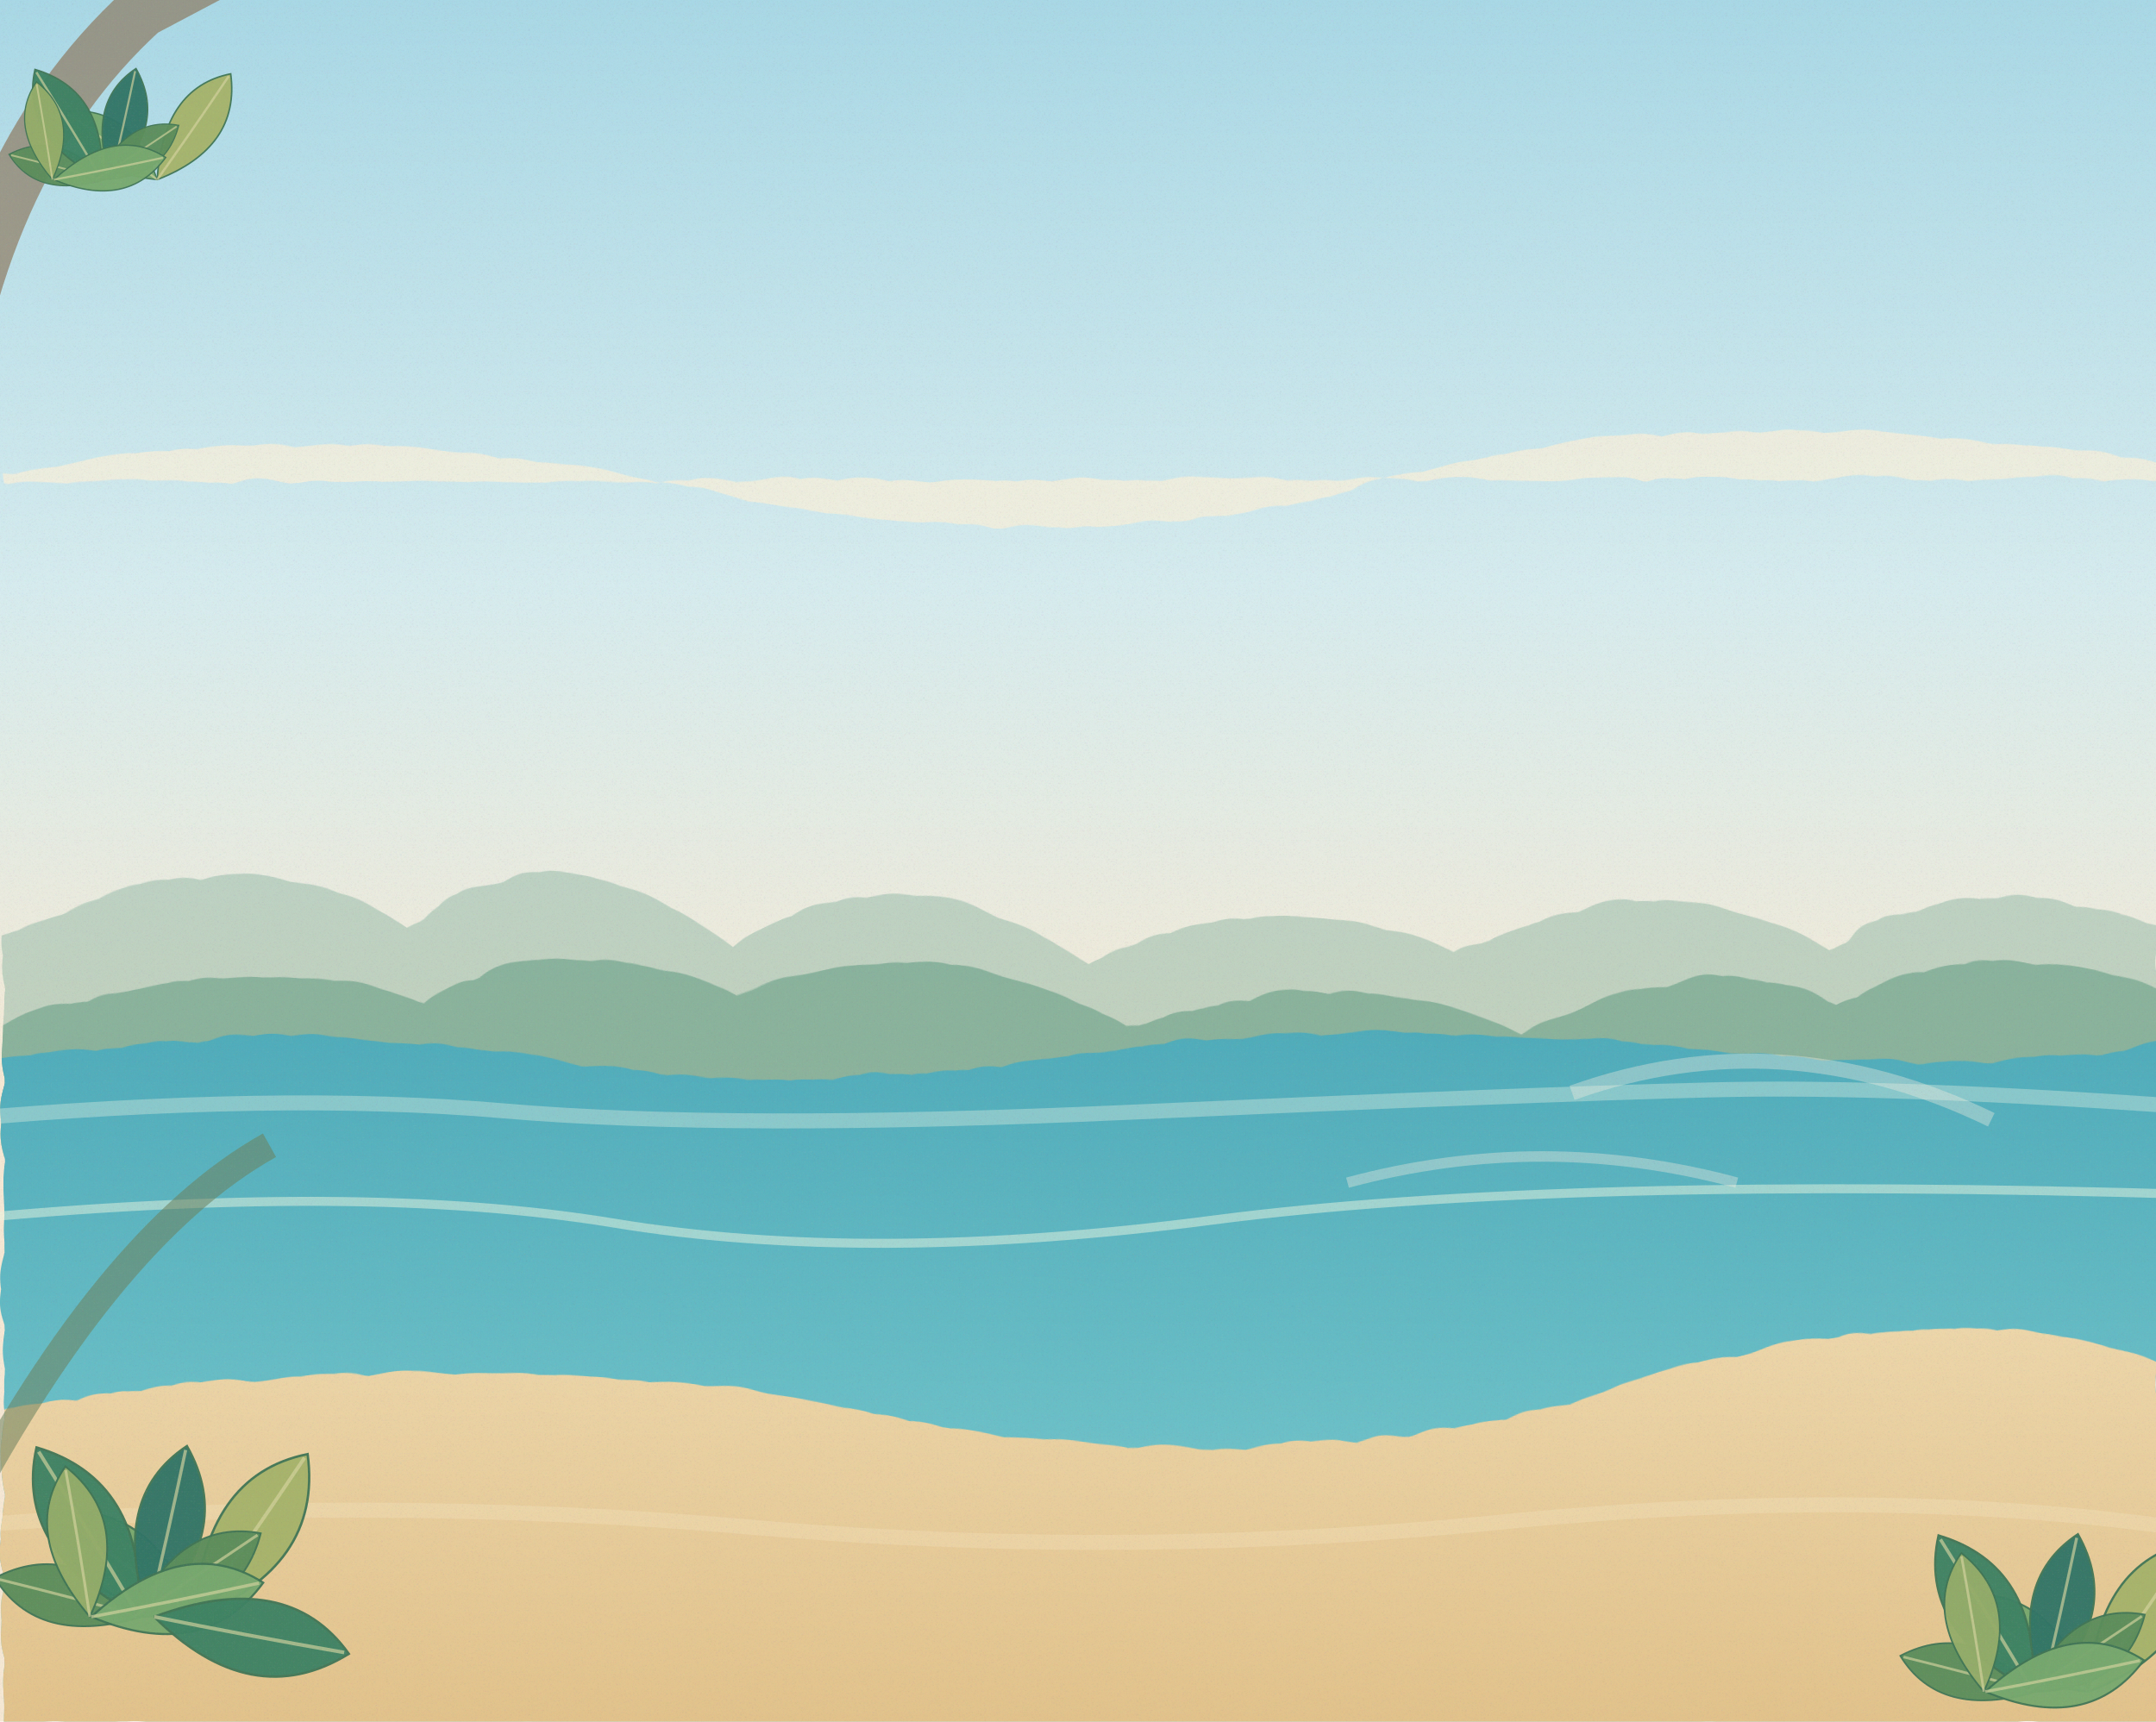
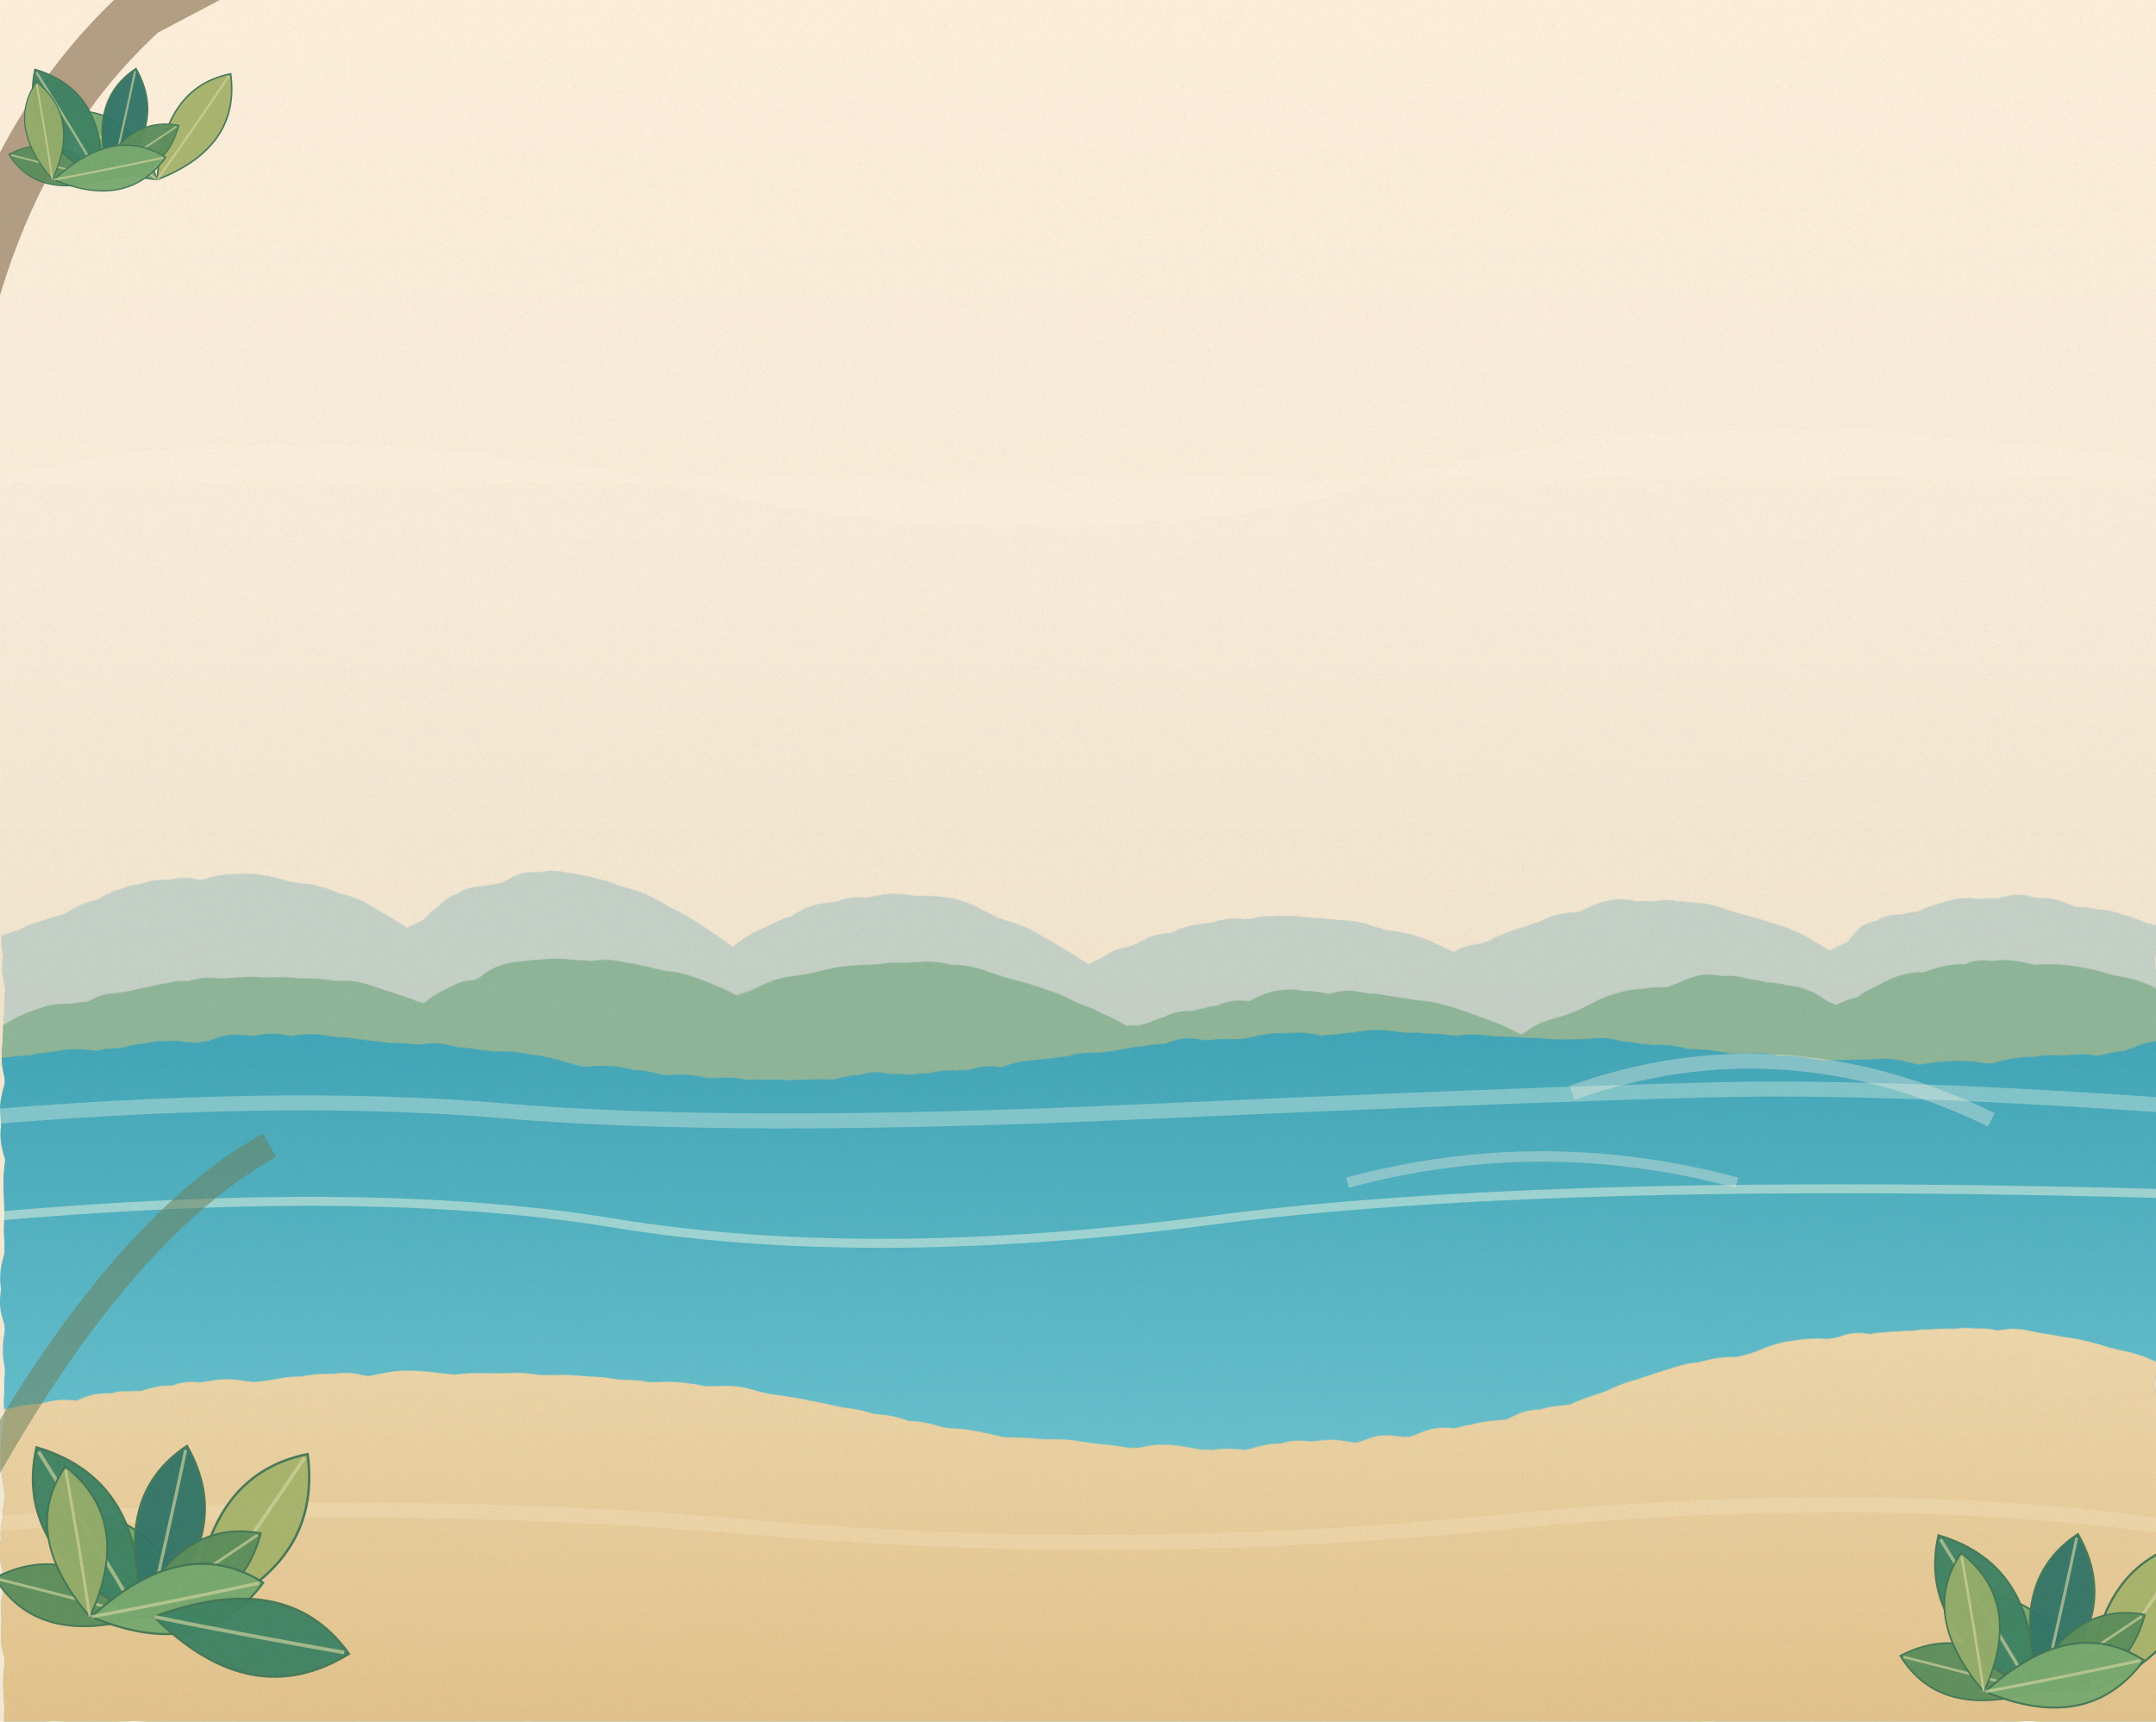
<svg xmlns="http://www.w3.org/2000/svg" viewBox="0 0 1440 1150" preserveAspectRatio="xMidYMid slice">
  <rect width="1440" height="1150" fill="#f7e9d5" />
  <path d="M0 0H1440V713H0Z" fill="url(#sky)" />
  <defs>
    <linearGradient id="sky" x2="0" y2="1">
-       <stop stop-color="#a9d9e7" />
-       <stop offset=".55" stop-color="#d7edf0" />
-       <stop offset="1" stop-color="#f6ecd7" />
+       <stop stop-color="#fff0db" />
+       <stop offset=".55" stop-color="#f9edd9" />
+       <stop offset="1" stop-color="#f2e4cc" />
    </linearGradient>
    <linearGradient id="water" x2="0" y2="1">
-       <stop stop-color="#4eacbb" />
-       <stop offset=".48" stop-color="#6ac0c8" />
+       <stop stop-color="#3fa5b7" />
+       <stop offset=".48" stop-color="#64bfcc" />
      <stop offset="1" stop-color="#b5d5c4" />
    </linearGradient>
    <linearGradient id="sand" x2="0" y2="1">
      <stop stop-color="#eed7aa" />
      <stop offset="1" stop-color="#dfbc80" />
    </linearGradient>
    <filter id="rough" x="-3%" y="-3%" width="106%" height="106%">
      <feTurbulence baseFrequency=".018" numOctaves="2" seed="8" result="n" />
      <feDisplacementMap in="SourceGraphic" in2="n" scale="7" />
    </filter>
    <filter id="grain" x="0" y="0" width="100%" height="100%">
      <feTurbulence baseFrequency=".63" numOctaves="3" seed="12" stitchTiles="stitch" />
    </filter>
  </defs>
-   <path d="M-30 320 Q220 270 465 325 T930 317 T1500 318" fill="#f9f1db" opacity=".76" filter="url(#rough)" />
-   <path d="M-50 650 Q150 535 270 618 Q370 540 489 632 Q590 555 724 641 Q852 581 970 635 Q1110 566 1220 633 Q1315 564 1480 631 L1480 770 -50 770Z" fill="#8bb6a4" opacity=".48" filter="url(#rough)" />
-   <path d="M-30 694 Q148 622 280 667 Q380 612 490 663 Q620 610 751 684 Q910 635 1013 688 Q1150 627 1224 669 Q1340 608 1490 679 L1490 770 -30 770Z" fill="#74a78f" opacity=".72" filter="url(#rough)" />
+   <path d="M-30 320 Q220 270 465 325 T930 317 T1500 318" fill="#fff4df" opacity=".42" filter="url(#rough)" />
+   <path d="M-50 650 Q150 535 270 618 Q370 540 489 632 Q590 555 724 641 Q852 581 970 635 Q1110 566 1220 633 Q1315 564 1480 631 L1480 770 -50 770Z" fill="#9ebfc0" opacity=".55" filter="url(#rough)" />
+   <path d="M-30 694 Q148 622 280 667 Q380 612 490 663 Q620 610 751 684 Q910 635 1013 688 Q1150 627 1224 669 Q1340 608 1490 679 L1490 770 -30 770Z" fill="#78aa85" opacity=".72" filter="url(#rough)" />
  <path d="M-30 710 Q190 676 360 705 T730 700 Q930 677 1140 699 T1470 688 L1470 1240 -30 1240Z" fill="url(#water)" filter="url(#rough)" />
  <path d="M-30 748 Q185 729 336 742 T754 743 T1144 728 T1470 740" stroke="#d5ecdf" stroke-width="10" fill="none" opacity=".42" />
  <path d="M-30 815 Q240 789 410 817 T810 815 T1470 798" stroke="#e9f7e2" stroke-width="6" fill="none" opacity=".5" />
  <path d="M-40 945 Q320 886 583 942 T1090 922 T1470 924 L1470 1240 -40 1240Z" fill="url(#sand)" filter="url(#rough)" />
  <path d="M-20 1019 Q250 998 500 1020 T1000 1017 T1450 1020" stroke="#fff3d9" stroke-width="10" fill="none" opacity=".2" />
  <path d="M-40 310 Q-20 112 95 7 L165 -30" stroke="#8b7254" stroke-width="36" fill="none" opacity=".65" />
  <g transform="translate(70 120) rotate(-70) scale(0.402)">
    <path d="M0 0 Q-70 -95 -15 -164 Q55 -100 0 0" fill="#598c59" stroke="#3f7554" stroke-width="2" opacity=".96" />
    <path d="M0 0 Q-6 -76 -15 -160" stroke="#d7d6a0" stroke-width="3" fill="none" opacity=".65" />
  </g>
  <g transform="translate(105 120) rotate(-48) scale(0.4623)">
    <path d="M0 0 Q-70 -95 -15 -164 Q55 -100 0 0" fill="#77a96d" stroke="#3f7554" stroke-width="2" opacity=".96" />
    <path d="M0 0 Q-6 -76 -15 -160" stroke="#d7d6a0" stroke-width="3" fill="none" opacity=".65" />
  </g>
  <g transform="translate(68 120) rotate(-26) scale(0.5226)">
    <path d="M0 0 Q-70 -95 -15 -164 Q55 -100 0 0" fill="#3b8162" stroke="#3f7554" stroke-width="2" opacity=".96" />
    <path d="M0 0 Q-6 -76 -15 -160" stroke="#d7d6a0" stroke-width="3" fill="none" opacity=".65" />
  </g>
  <g transform="translate(35 120) rotate(-4) scale(0.402)">
    <path d="M0 0 Q-70 -95 -15 -164 Q55 -100 0 0" fill="#94ad68" stroke="#3f7554" stroke-width="2" opacity=".96" />
    <path d="M0 0 Q-6 -76 -15 -160" stroke="#d7d6a0" stroke-width="3" fill="none" opacity=".65" />
  </g>
  <g transform="translate(74 120) rotate(18) scale(0.4623)">
    <path d="M0 0 Q-70 -95 -15 -164 Q55 -100 0 0" fill="#2f7465" stroke="#3f7554" stroke-width="2" opacity=".96" />
    <path d="M0 0 Q-6 -76 -15 -160" stroke="#d7d6a0" stroke-width="3" fill="none" opacity=".65" />
  </g>
  <g transform="translate(105 120) rotate(40) scale(0.5226)">
    <path d="M0 0 Q-70 -95 -15 -164 Q55 -100 0 0" fill="#a6b369" stroke="#3f7554" stroke-width="2" opacity=".96" />
    <path d="M0 0 Q-6 -76 -15 -160" stroke="#d7d6a0" stroke-width="3" fill="none" opacity=".65" />
  </g>
  <g transform="translate(64 120) rotate(62) scale(0.402)">
    <path d="M0 0 Q-70 -95 -15 -164 Q55 -100 0 0" fill="#598c59" stroke="#3f7554" stroke-width="2" opacity=".96" />
    <path d="M0 0 Q-6 -76 -15 -160" stroke="#d7d6a0" stroke-width="3" fill="none" opacity=".65" />
  </g>
  <g transform="translate(36 120) rotate(84) scale(0.4623)">
    <path d="M0 0 Q-70 -95 -15 -164 Q55 -100 0 0" fill="#77a96d" stroke="#3f7554" stroke-width="2" opacity=".96" />
    <path d="M0 0 Q-6 -76 -15 -160" stroke="#d7d6a0" stroke-width="3" fill="none" opacity=".65" />
  </g>
  <path d="M-35 1030 Q69 827 180 765" fill="none" stroke="#69805b" stroke-width="18" opacity=".55" />
  <g transform="translate(95 1080) rotate(-70) scale(0.618)">
    <path d="M0 0 Q-70 -95 -15 -164 Q55 -100 0 0" fill="#598c59" stroke="#3f7554" stroke-width="2" opacity=".96" />
    <path d="M0 0 Q-6 -76 -15 -160" stroke="#d7d6a0" stroke-width="3" fill="none" opacity=".65" />
  </g>
  <g transform="translate(130 1080) rotate(-48) scale(0.7107)">
    <path d="M0 0 Q-70 -95 -15 -164 Q55 -100 0 0" fill="#77a96d" stroke="#3f7554" stroke-width="2" opacity=".96" />
    <path d="M0 0 Q-6 -76 -15 -160" stroke="#d7d6a0" stroke-width="3" fill="none" opacity=".65" />
  </g>
  <g transform="translate(93 1080) rotate(-26) scale(0.8034)">
    <path d="M0 0 Q-70 -95 -15 -164 Q55 -100 0 0" fill="#3b8162" stroke="#3f7554" stroke-width="2" opacity=".96" />
    <path d="M0 0 Q-6 -76 -15 -160" stroke="#d7d6a0" stroke-width="3" fill="none" opacity=".65" />
  </g>
  <g transform="translate(60 1080) rotate(-4) scale(0.618)">
    <path d="M0 0 Q-70 -95 -15 -164 Q55 -100 0 0" fill="#94ad68" stroke="#3f7554" stroke-width="2" opacity=".96" />
    <path d="M0 0 Q-6 -76 -15 -160" stroke="#d7d6a0" stroke-width="3" fill="none" opacity=".65" />
  </g>
  <g transform="translate(99 1080) rotate(18) scale(0.7107)">
    <path d="M0 0 Q-70 -95 -15 -164 Q55 -100 0 0" fill="#2f7465" stroke="#3f7554" stroke-width="2" opacity=".96" />
    <path d="M0 0 Q-6 -76 -15 -160" stroke="#d7d6a0" stroke-width="3" fill="none" opacity=".65" />
  </g>
  <g transform="translate(130 1080) rotate(40) scale(0.8034)">
    <path d="M0 0 Q-70 -95 -15 -164 Q55 -100 0 0" fill="#a6b369" stroke="#3f7554" stroke-width="2" opacity=".96" />
    <path d="M0 0 Q-6 -76 -15 -160" stroke="#d7d6a0" stroke-width="3" fill="none" opacity=".65" />
  </g>
  <g transform="translate(89 1080) rotate(62) scale(0.618)">
    <path d="M0 0 Q-70 -95 -15 -164 Q55 -100 0 0" fill="#598c59" stroke="#3f7554" stroke-width="2" opacity=".96" />
    <path d="M0 0 Q-6 -76 -15 -160" stroke="#d7d6a0" stroke-width="3" fill="none" opacity=".65" />
  </g>
  <g transform="translate(61 1080) rotate(84) scale(0.7107)">
    <path d="M0 0 Q-70 -95 -15 -164 Q55 -100 0 0" fill="#77a96d" stroke="#3f7554" stroke-width="2" opacity=".96" />
    <path d="M0 0 Q-6 -76 -15 -160" stroke="#d7d6a0" stroke-width="3" fill="none" opacity=".65" />
  </g>
  <g transform="translate(103 1080) rotate(106) scale(0.8034)">
    <path d="M0 0 Q-70 -95 -15 -164 Q55 -100 0 0" fill="#3b8162" stroke="#3f7554" stroke-width="2" opacity=".96" />
    <path d="M0 0 Q-6 -76 -15 -160" stroke="#d7d6a0" stroke-width="3" fill="none" opacity=".65" />
  </g>
  <g transform="translate(1360 1130) rotate(-70) scale(0.57)">
    <path d="M0 0 Q-70 -95 -15 -164 Q55 -100 0 0" fill="#598c59" stroke="#3f7554" stroke-width="2" opacity=".96" />
    <path d="M0 0 Q-6 -76 -15 -160" stroke="#d7d6a0" stroke-width="3" fill="none" opacity=".65" />
  </g>
  <g transform="translate(1395 1130) rotate(-48) scale(0.6555)">
    <path d="M0 0 Q-70 -95 -15 -164 Q55 -100 0 0" fill="#77a96d" stroke="#3f7554" stroke-width="2" opacity=".96" />
    <path d="M0 0 Q-6 -76 -15 -160" stroke="#d7d6a0" stroke-width="3" fill="none" opacity=".65" />
  </g>
  <g transform="translate(1358 1130) rotate(-26) scale(0.741)">
    <path d="M0 0 Q-70 -95 -15 -164 Q55 -100 0 0" fill="#3b8162" stroke="#3f7554" stroke-width="2" opacity=".96" />
    <path d="M0 0 Q-6 -76 -15 -160" stroke="#d7d6a0" stroke-width="3" fill="none" opacity=".65" />
  </g>
  <g transform="translate(1325 1130) rotate(-4) scale(0.57)">
    <path d="M0 0 Q-70 -95 -15 -164 Q55 -100 0 0" fill="#94ad68" stroke="#3f7554" stroke-width="2" opacity=".96" />
    <path d="M0 0 Q-6 -76 -15 -160" stroke="#d7d6a0" stroke-width="3" fill="none" opacity=".65" />
  </g>
  <g transform="translate(1364 1130) rotate(18) scale(0.6555)">
    <path d="M0 0 Q-70 -95 -15 -164 Q55 -100 0 0" fill="#2f7465" stroke="#3f7554" stroke-width="2" opacity=".96" />
    <path d="M0 0 Q-6 -76 -15 -160" stroke="#d7d6a0" stroke-width="3" fill="none" opacity=".65" />
  </g>
  <g transform="translate(1395 1130) rotate(40) scale(0.741)">
    <path d="M0 0 Q-70 -95 -15 -164 Q55 -100 0 0" fill="#a6b369" stroke="#3f7554" stroke-width="2" opacity=".96" />
    <path d="M0 0 Q-6 -76 -15 -160" stroke="#d7d6a0" stroke-width="3" fill="none" opacity=".65" />
  </g>
  <g transform="translate(1354 1130) rotate(62) scale(0.57)">
    <path d="M0 0 Q-70 -95 -15 -164 Q55 -100 0 0" fill="#598c59" stroke="#3f7554" stroke-width="2" opacity=".96" />
    <path d="M0 0 Q-6 -76 -15 -160" stroke="#d7d6a0" stroke-width="3" fill="none" opacity=".65" />
  </g>
  <g transform="translate(1326 1130) rotate(84) scale(0.6555)">
    <path d="M0 0 Q-70 -95 -15 -164 Q55 -100 0 0" fill="#77a96d" stroke="#3f7554" stroke-width="2" opacity=".96" />
    <path d="M0 0 Q-6 -76 -15 -160" stroke="#d7d6a0" stroke-width="3" fill="none" opacity=".65" />
  </g>
  <g opacity=".36">
    <path d="M1050 730 Q1190 680 1330 748" stroke="#f8f2e3" stroke-width="10" fill="none" />
    <path d="M900 790 Q1030 755 1160 790" stroke="#f8f2e3" stroke-width="7" fill="none" />
  </g>
  <rect width="1440" height="1150" filter="url(#grain)" opacity=".11" />
</svg>
